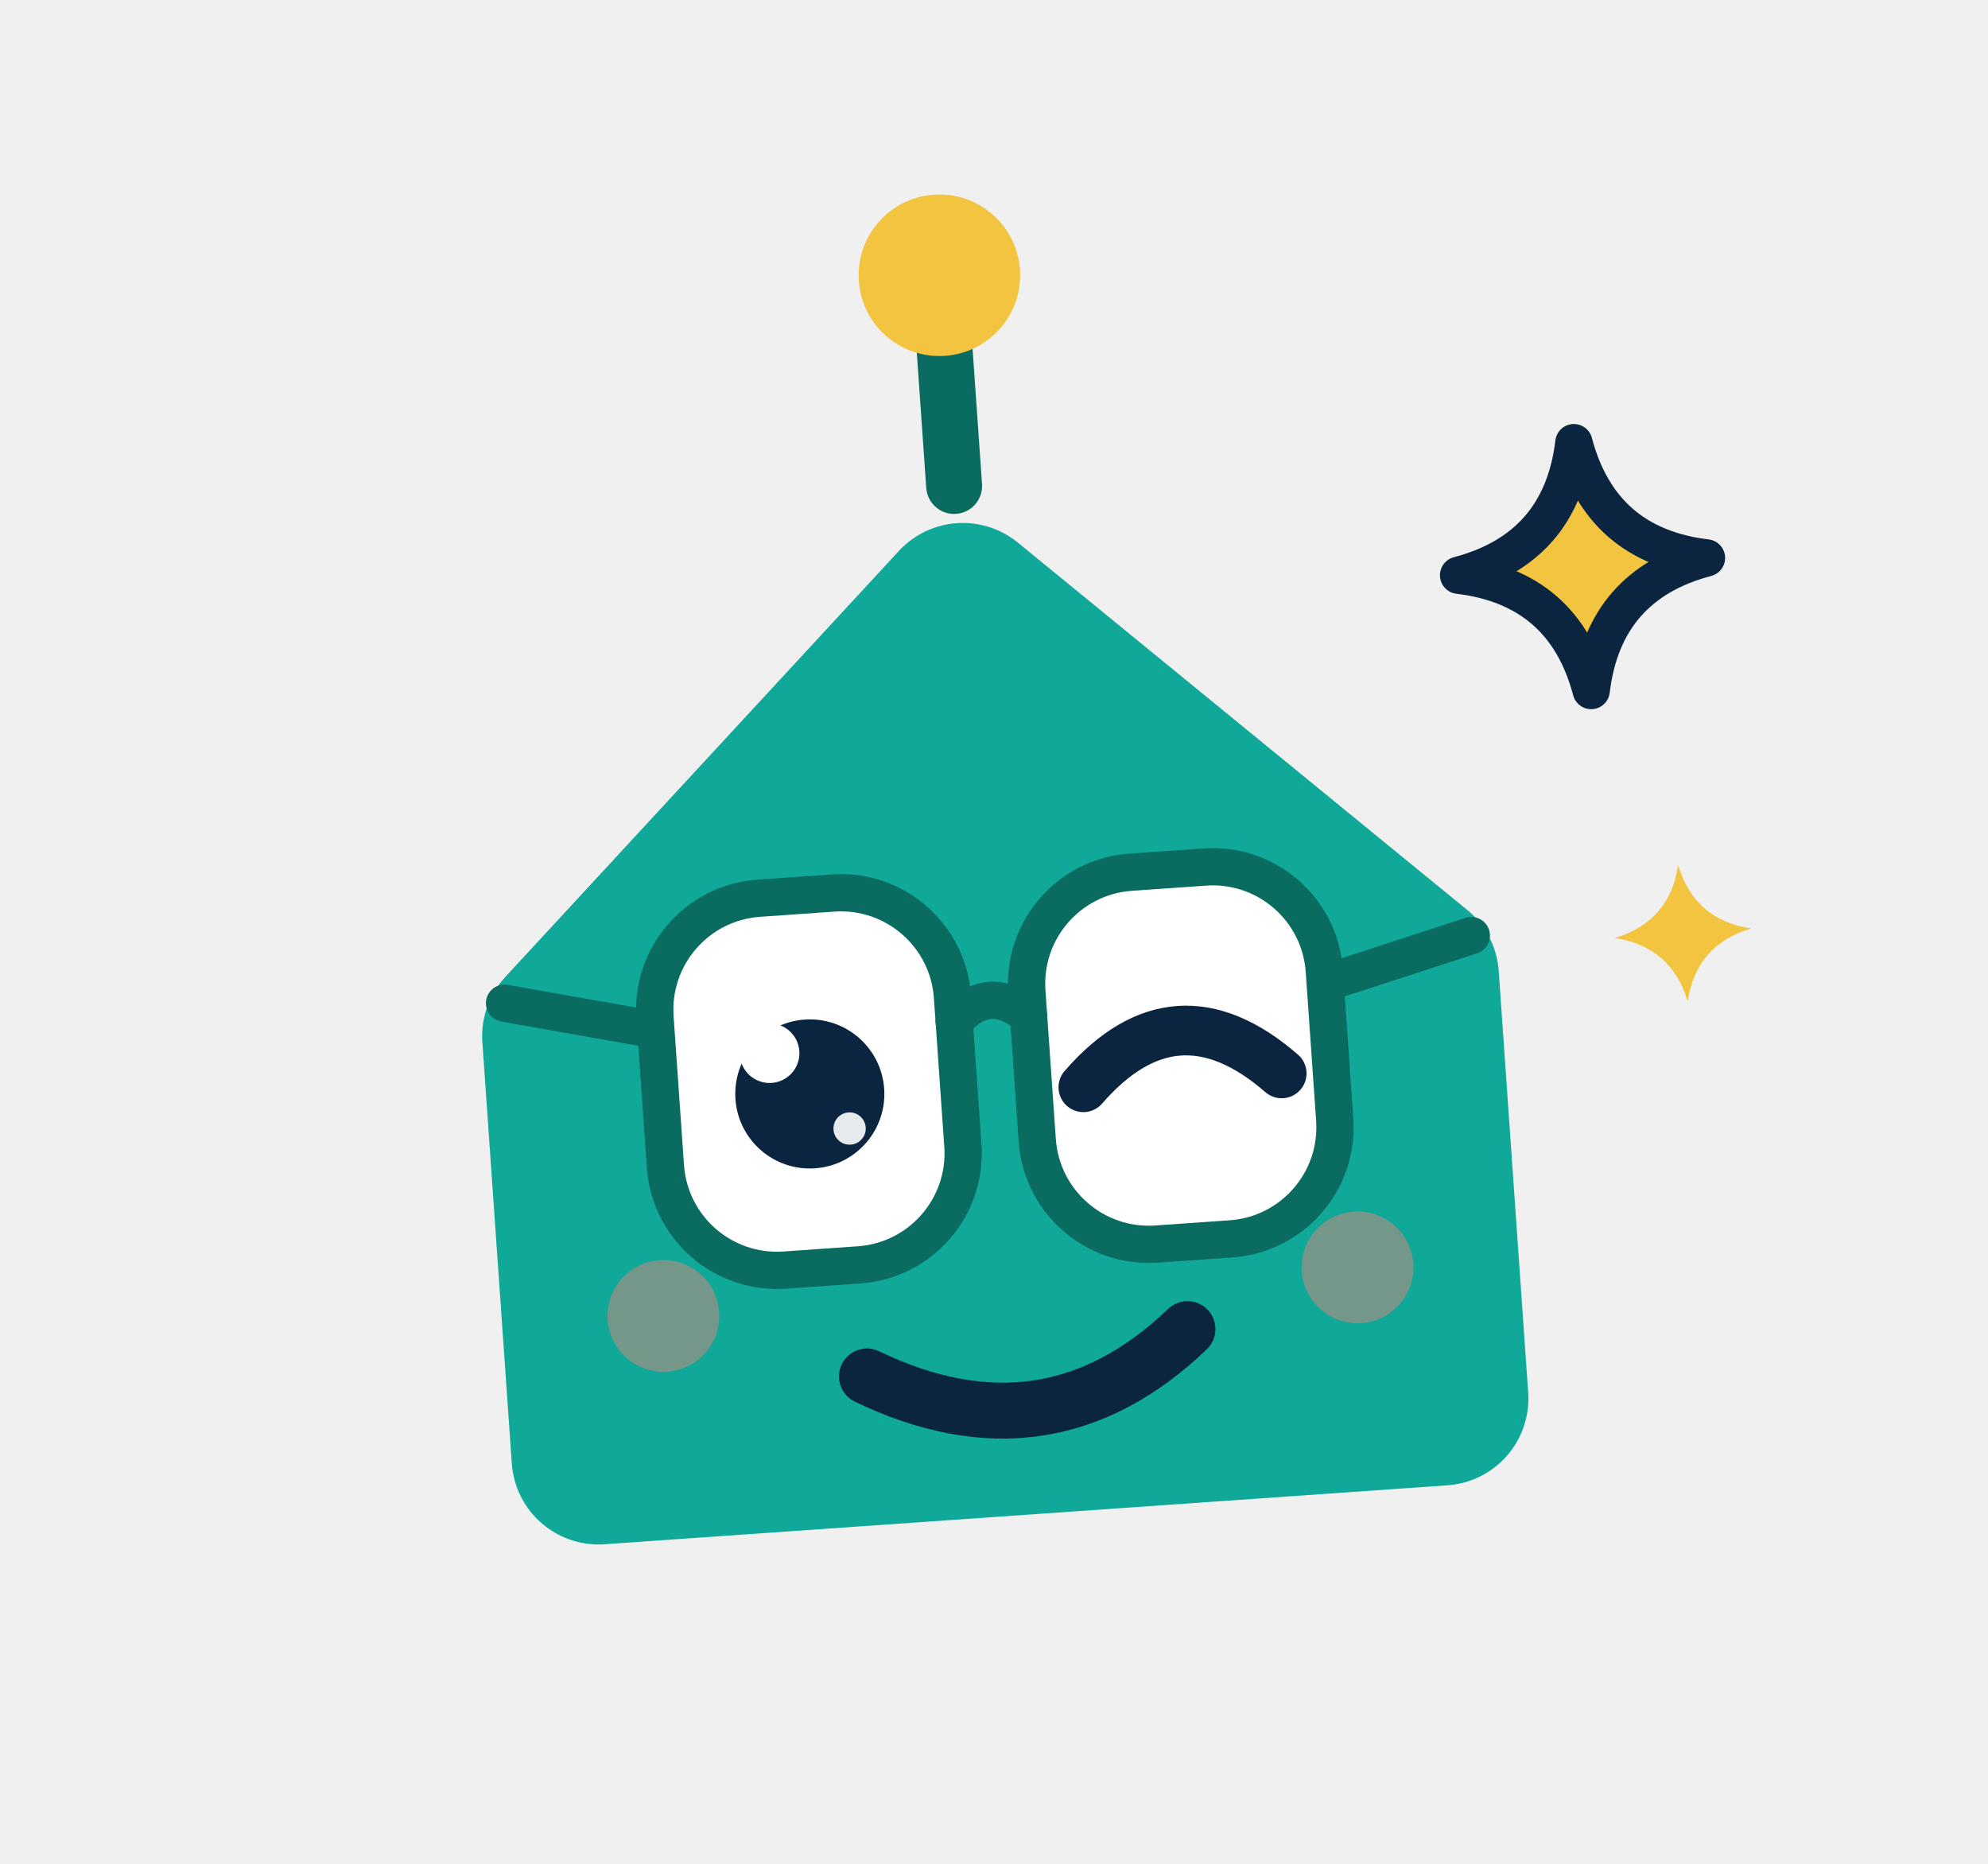
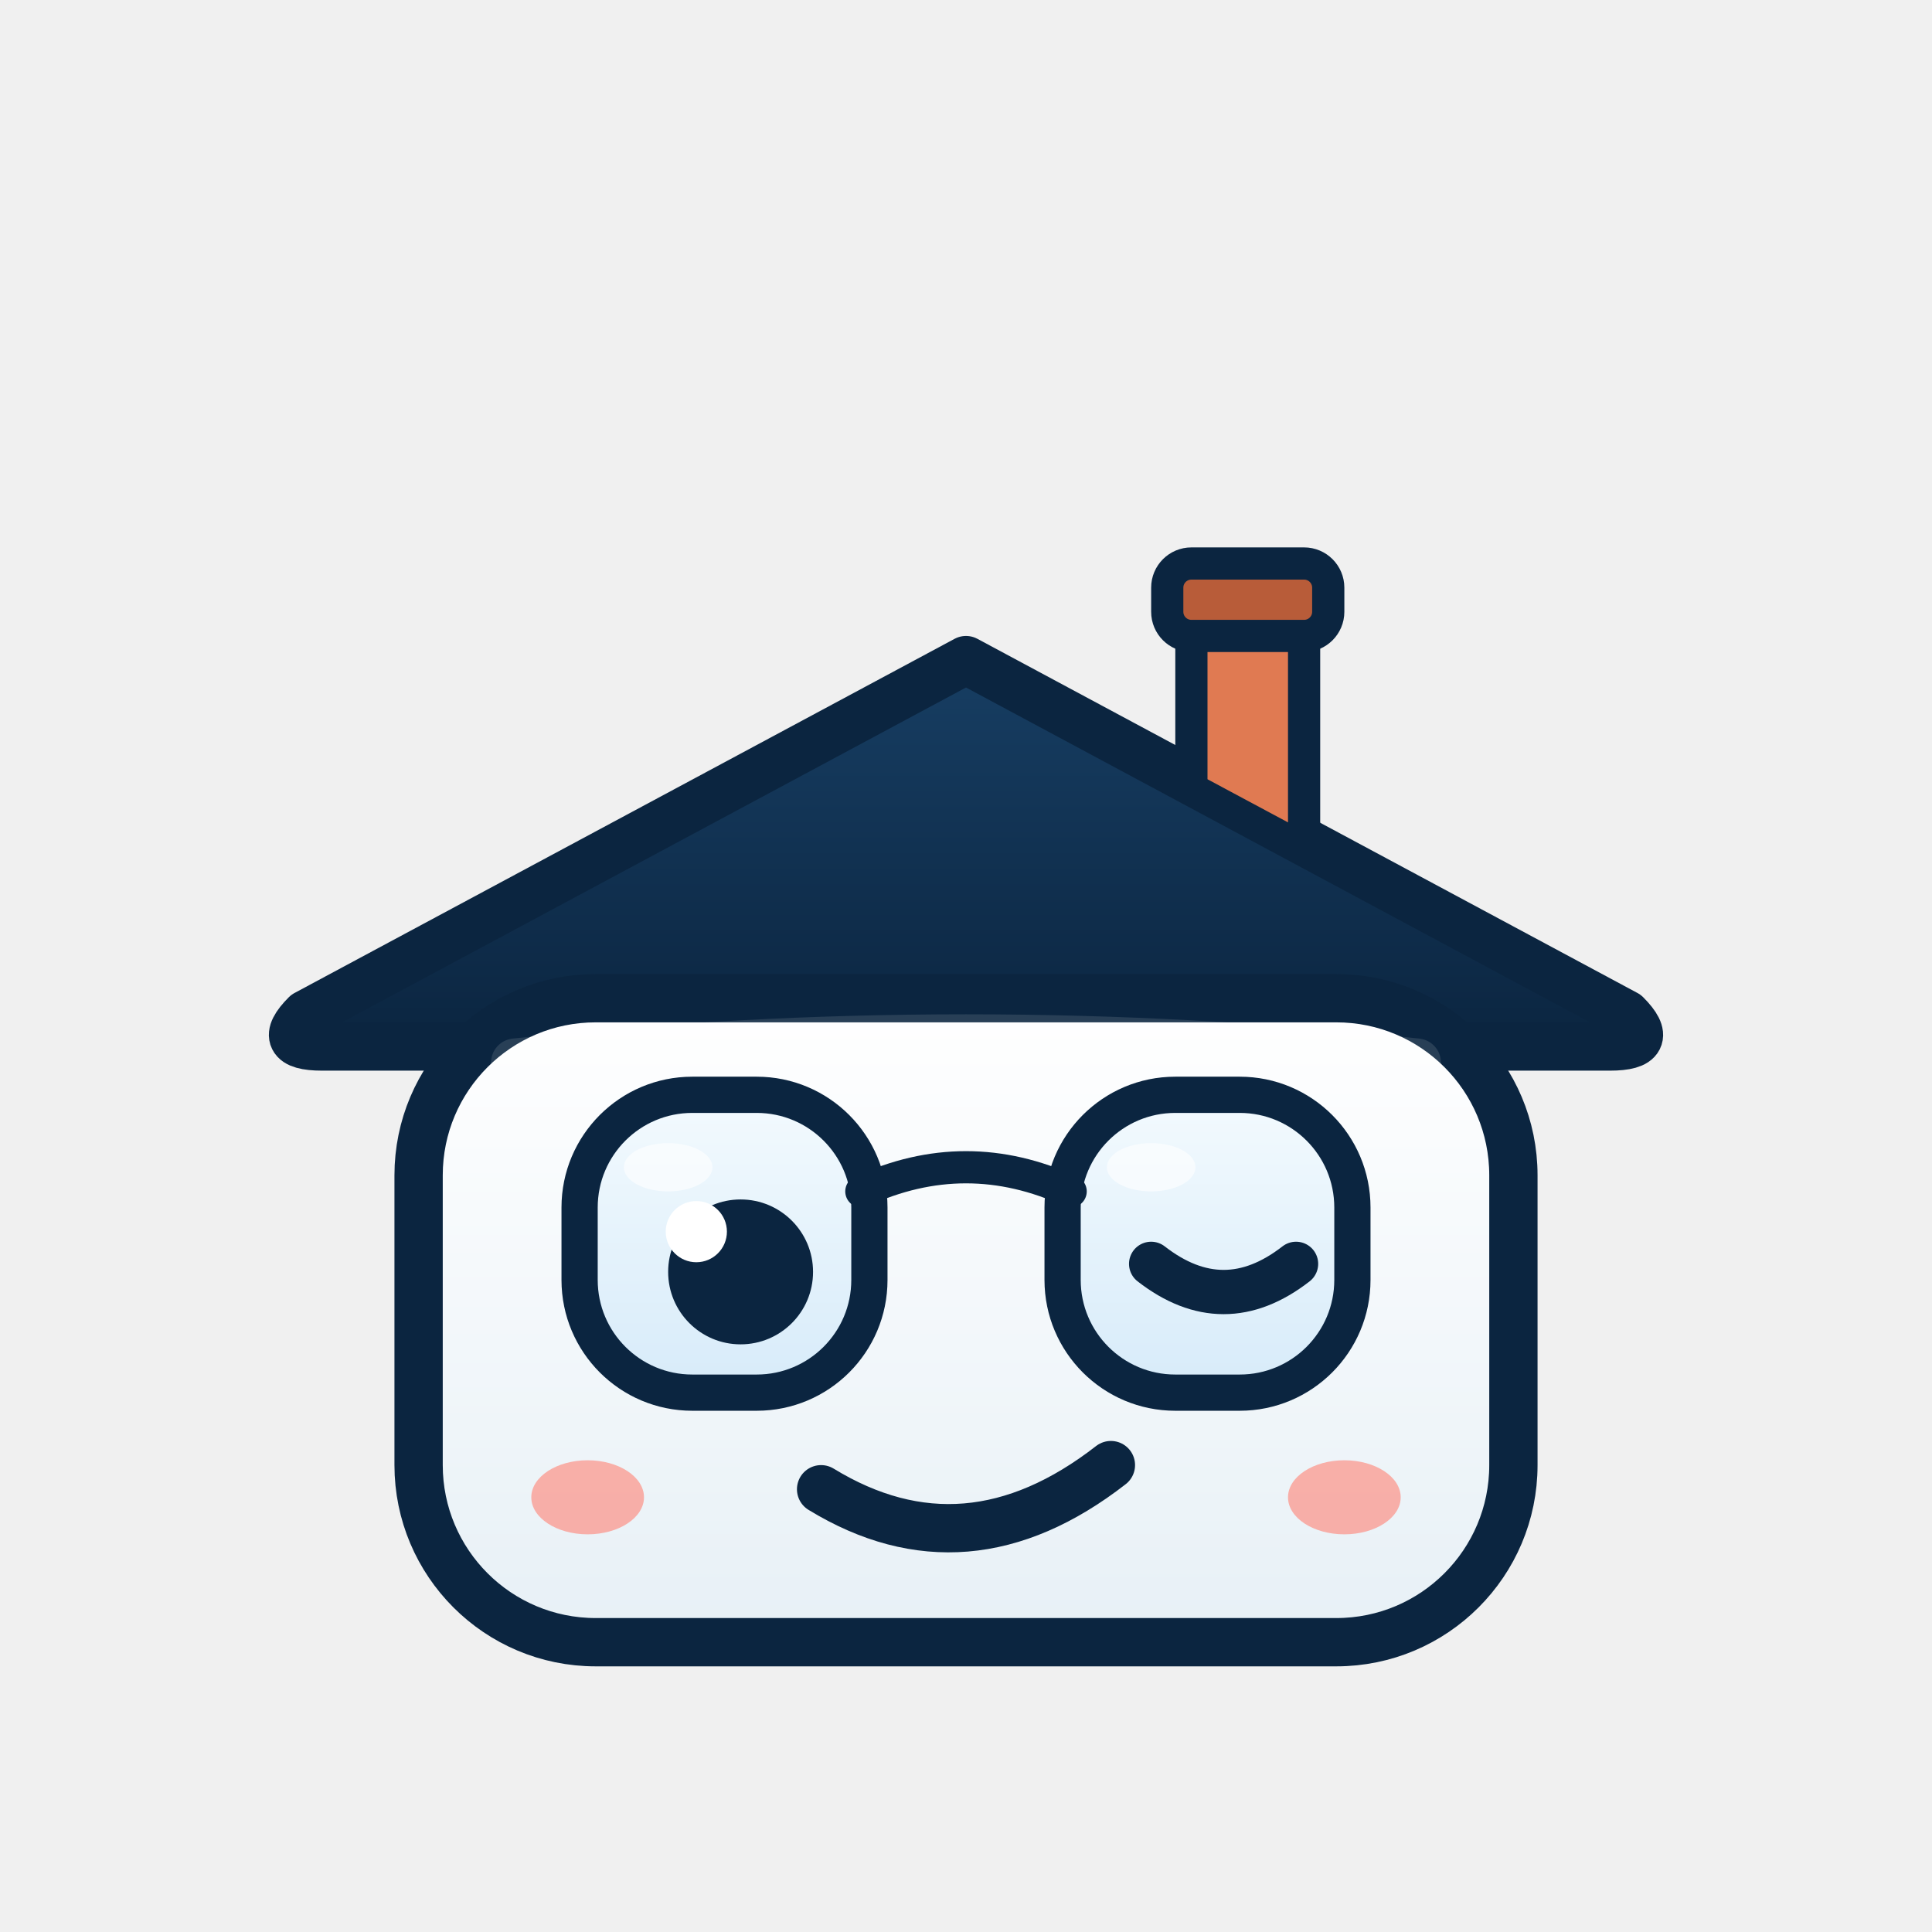
- <svg xmlns="http://www.w3.org/2000/svg" viewBox="40 15 160 150">
-   <style>
-     @keyframes a1-wiggle{0%,70%,100%{transform:rotate(0deg)}8%{transform:rotate(9deg)}20%{transform:rotate(-7deg)}32%{transform:rotate(4deg)}44%{transform:rotate(-2deg)}56%{transform:rotate(1deg)}}
-     .antenna{transform-box:fill-box;transform-origin:50% 100%;animation:a1-wiggle 3.4s ease-in-out infinite}
-     @keyframes a1-blink{0%,91%,100%{transform:scaleY(1)}94%{transform:scaleY(0.08)}97%{transform:scaleY(1)}}
-     .blink{transform-box:fill-box;transform-origin:center;animation:a1-blink 4.8s linear infinite}
-     @keyframes a1-twinkle{from{transform:scale(0.7);opacity:0.5}to{transform:scale(1.1);opacity:1}}
-     .spark{transform-box:fill-box;transform-origin:center;animation:a1-twinkle 0.9s ease-in-out infinite alternate}
-     @media (prefers-reduced-motion: reduce){.antenna,.blink,.spark{animation:none}}
-   </style>
-   <g transform="rotate(-4 120 100)">
-     <g class="antenna">
-       <path d="M120 54 L120 42" stroke="#0A6B60" stroke-width="4.5" stroke-linecap="round" fill="none" />
-       <circle cx="120" cy="37" r="6.5" fill="#F2C440" />
-     </g>
-     <path d="M86 96 L120 64 L154 96 L154 130 L86 130 Z" fill="#0FA899" stroke="#0FA899" stroke-width="14" stroke-linejoin="round" />
-     <path d="M81 93 L93 96 M147 96 L159 93" stroke="#0A6B60" stroke-width="3" stroke-linecap="round" fill="none" />
-     <rect x="93" y="86" width="24" height="30" rx="9" fill="#FFFFFF" stroke="#0A6B60" stroke-width="3" />
-     <rect x="123" y="86" width="24" height="30" rx="9" fill="#FFFFFF" stroke="#0A6B60" stroke-width="3" />
-     <path d="M117 97 Q120 94 123 97" stroke="#0A6B60" stroke-width="3" stroke-linecap="round" fill="none" />
-     <g class="blink">
-       <circle cx="105" cy="102" r="6" fill="#0B2540" />
-       <circle cx="102" cy="98.5" r="2.4" fill="#FFFFFF" />
-       <circle cx="108" cy="105" r="1.3" fill="#FFFFFF" fill-opacity="0.9" />
-     </g>
-     <path d="M127 103 Q135 95 143 103" stroke="#0B2540" stroke-width="4" stroke-linecap="round" fill="none" />
-     <circle cx="92" cy="119" r="4.5" fill="#FF8073" fill-opacity="0.42" />
-     <circle cx="148" cy="119" r="4.5" fill="#FF8073" fill-opacity="0.42" />
-     <path d="M108 125 Q122 133 134 123" stroke="#0B2540" stroke-width="4.5" stroke-linecap="round" fill="none" />
-     <path class="spark" d="M170 54 Q171.6 62.4 180 64 Q171.6 65.6 170 74 Q168.4 65.6 160 64 Q168.4 62.4 170 54 Z" fill="#F2C440" stroke="#0B2540" stroke-width="3" stroke-linejoin="round" />
-     <path class="spark" d="M176 88.5 Q177 93 181.5 94 Q177 95 176 99.5 Q175 95 170.5 94 Q175 93 176 88.5 Z" fill="#F2C440" />
-   </g>
+ <svg xmlns="http://www.w3.org/2000/svg" viewBox="0 0 240 240">
+   <defs>
+     <linearGradient id="fb" x1="0" y1="0" x2="0" y2="1">
+       <stop offset="0" stop-color="#FFFFFF" />
+       <stop offset="1" stop-color="#E7F0F6" />
+     </linearGradient>
+     <linearGradient id="fr" x1="0" y1="0" x2="0" y2="1">
+       <stop offset="0" stop-color="#173E63" />
+       <stop offset="1" stop-color="#0B2540" />
+     </linearGradient>
+     <linearGradient id="fln" x1="0" y1="0" x2="0" y2="1">
+       <stop offset="0" stop-color="#F3FAFE" />
+       <stop offset="1" stop-color="#D7EBF9" />
+     </linearGradient>
+   </defs>
+   <path d="M38 126 L120 82 L202 126 Q206 130 200 130 L40 130 Q34 130 38 126 Z" fill="url(#fr)" stroke="#0B2540" stroke-width="6" stroke-linejoin="round" />
+   <rect x="52" y="124" width="136" height="80" rx="22" fill="url(#fb)" stroke="#0B2540" stroke-width="6" />
+   <path d="M64 132 Q120 126 176 132" stroke="#fff" stroke-width="6" opacity="0.12" fill="none" stroke-linecap="round" />
+   <path d="M148 77 Q148 74 151 74 L159 74 Q162 74 162 77 L162 105.5 L148 98 Z" fill="#E07A52" stroke="#0B2540" stroke-width="4" stroke-linejoin="round" />
+   <rect x="145" y="70" width="20" height="9" rx="3" fill="#B85C39" stroke="#0B2540" stroke-width="4" />
+   <rect x="72" y="136" width="36" height="37" rx="14" fill="url(#fln)" stroke="#0B2540" stroke-width="4.5" />
+   <ellipse cx="83" cy="145" rx="5.5" ry="3" fill="#fff" opacity="0.6" />
+   <rect x="132" y="136" width="36" height="37" rx="14" fill="url(#fln)" stroke="#0B2540" stroke-width="4.5" />
+   <ellipse cx="143" cy="145" rx="5.5" ry="3" fill="#fff" opacity="0.6" />
+   <path d="M107 148 Q120 142 133 148" fill="none" stroke="#0B2540" stroke-width="4" stroke-linecap="round" />
+   <circle cx="92" cy="158" r="9" fill="#0B2540" />
+   <circle cx="86.5" cy="153" r="3.8" fill="#fff" />
+   <path d="M143 157 Q152 164 161 157" fill="none" stroke="#0B2540" stroke-width="5.5" stroke-linecap="round" />
+   <ellipse cx="73" cy="186" rx="7" ry="4.6" fill="#FF8073" opacity="0.6" />
+   <ellipse cx="167" cy="186" rx="7" ry="4.6" fill="#FF8073" opacity="0.6" />
+   <path d="M102 185 Q120 196 138 182" fill="none" stroke="#0B2540" stroke-width="6" stroke-linecap="round" />
</svg>
